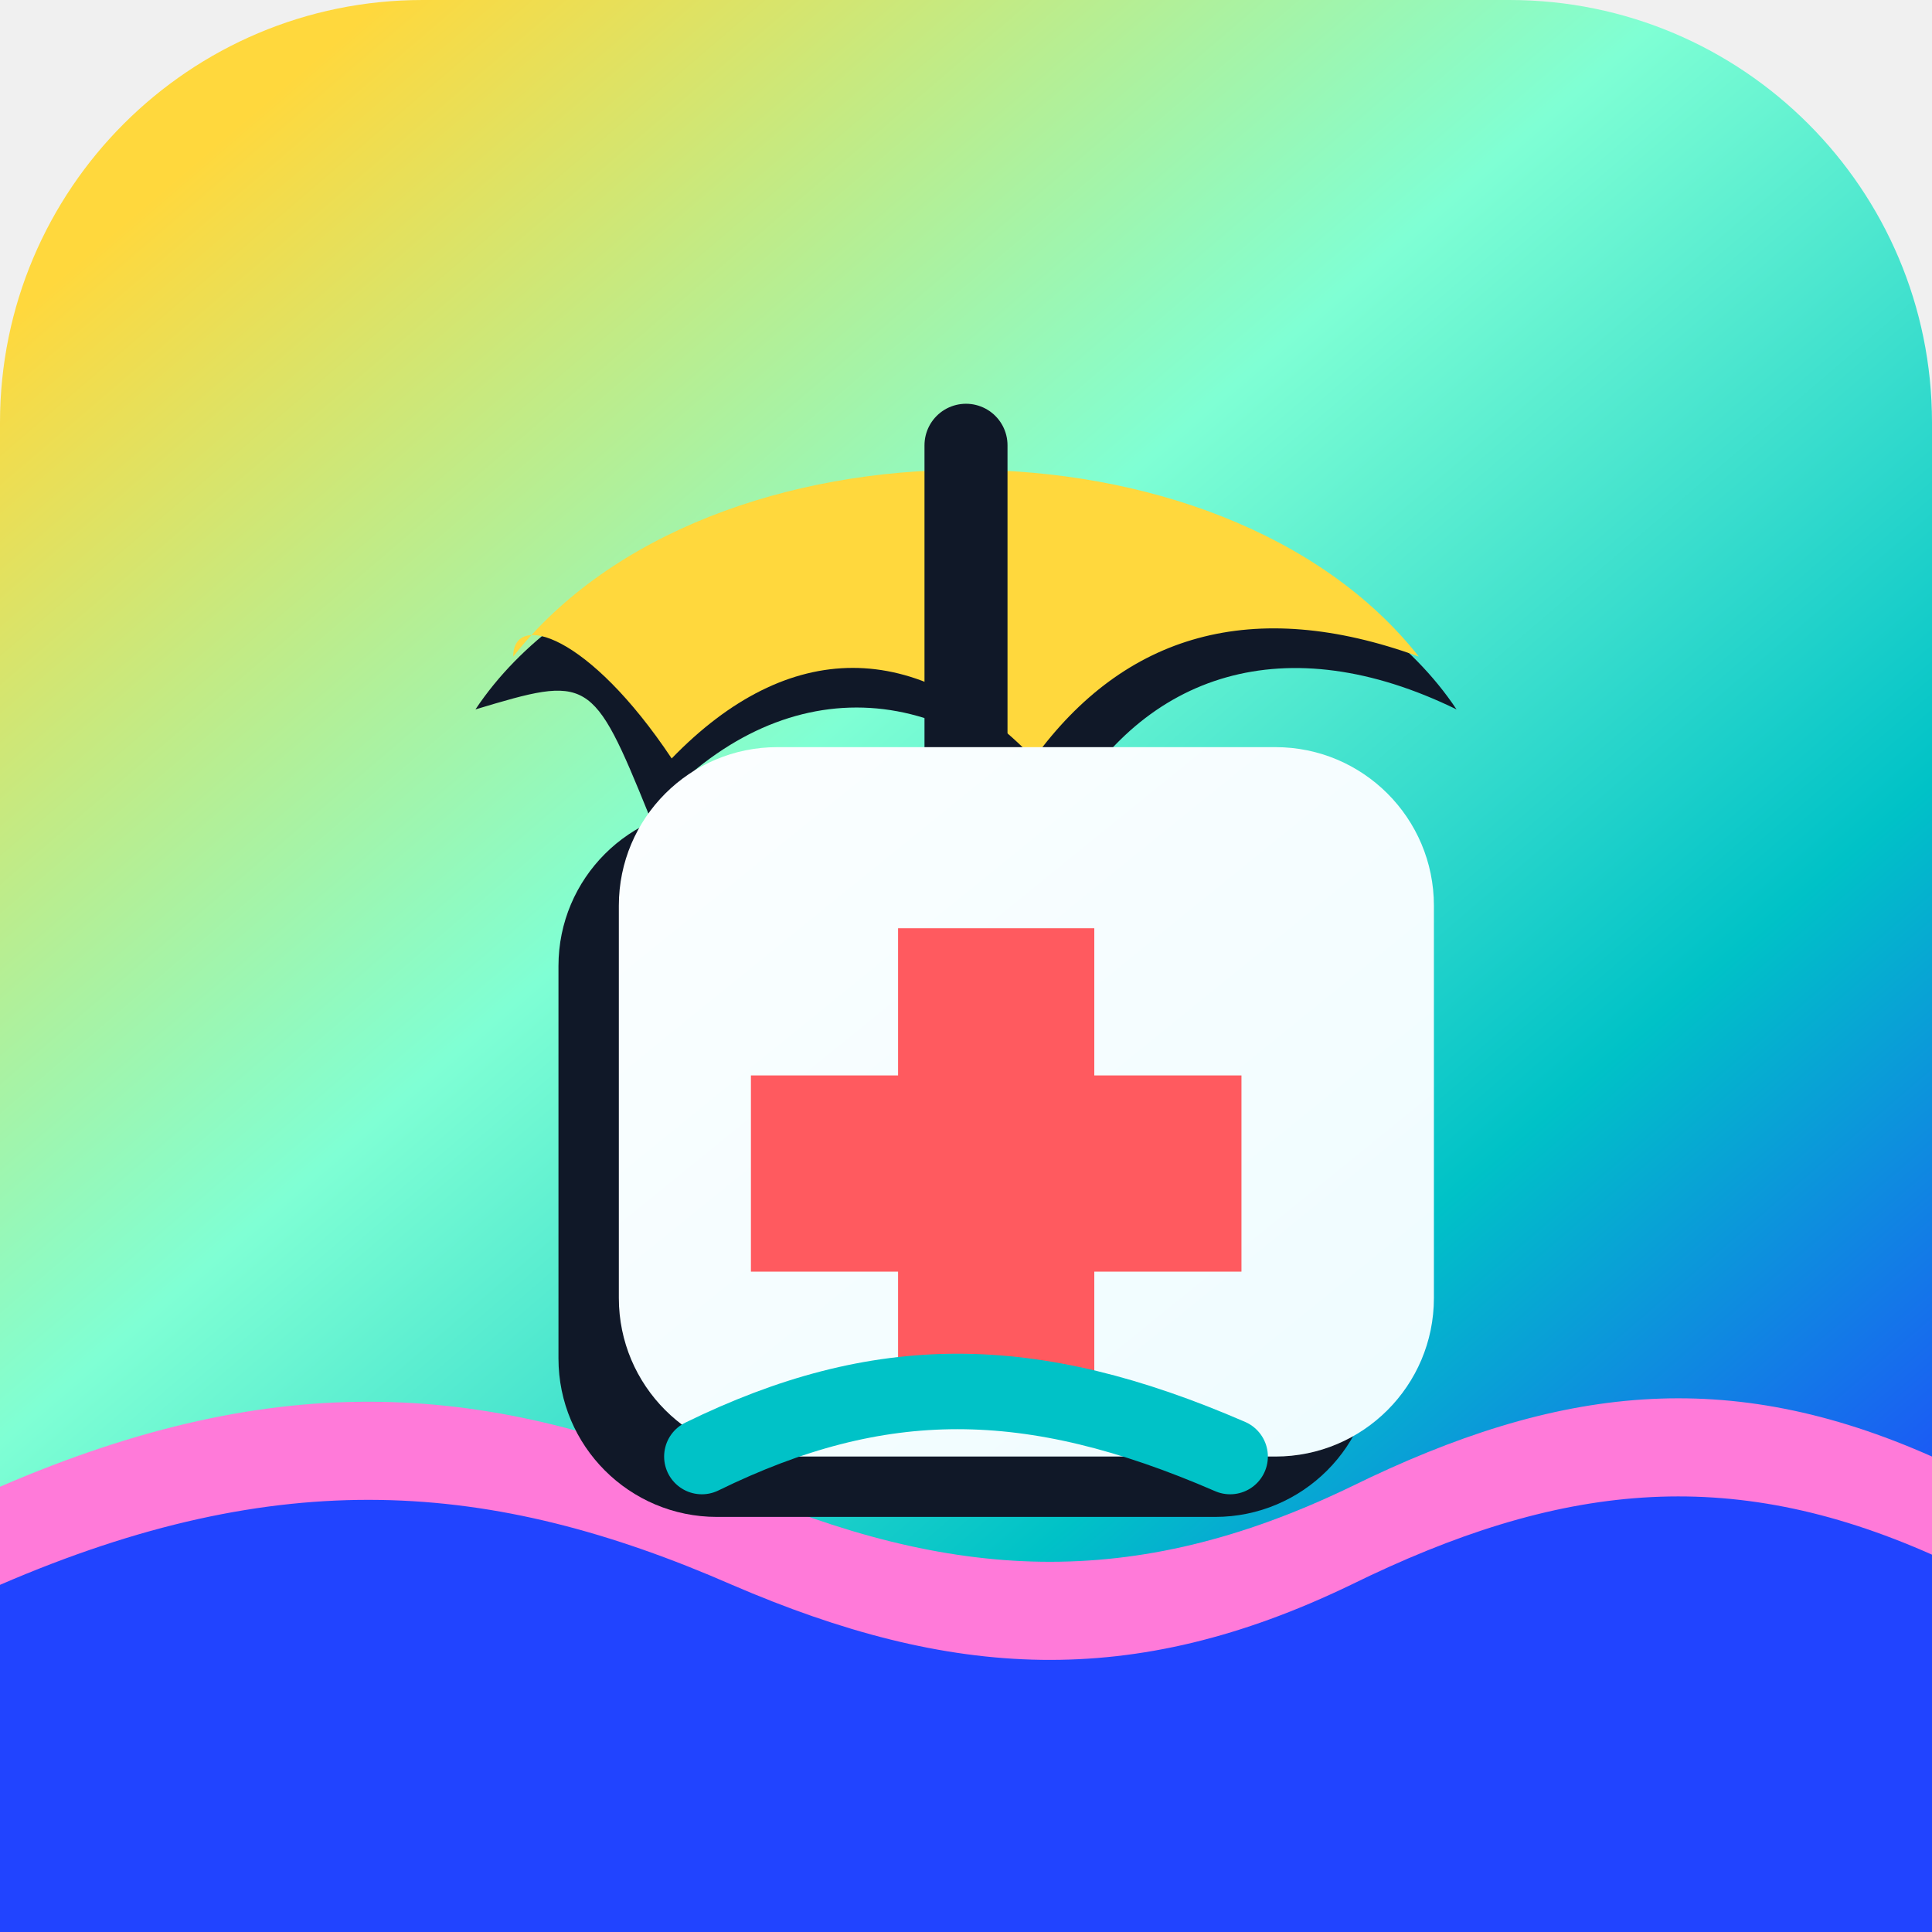
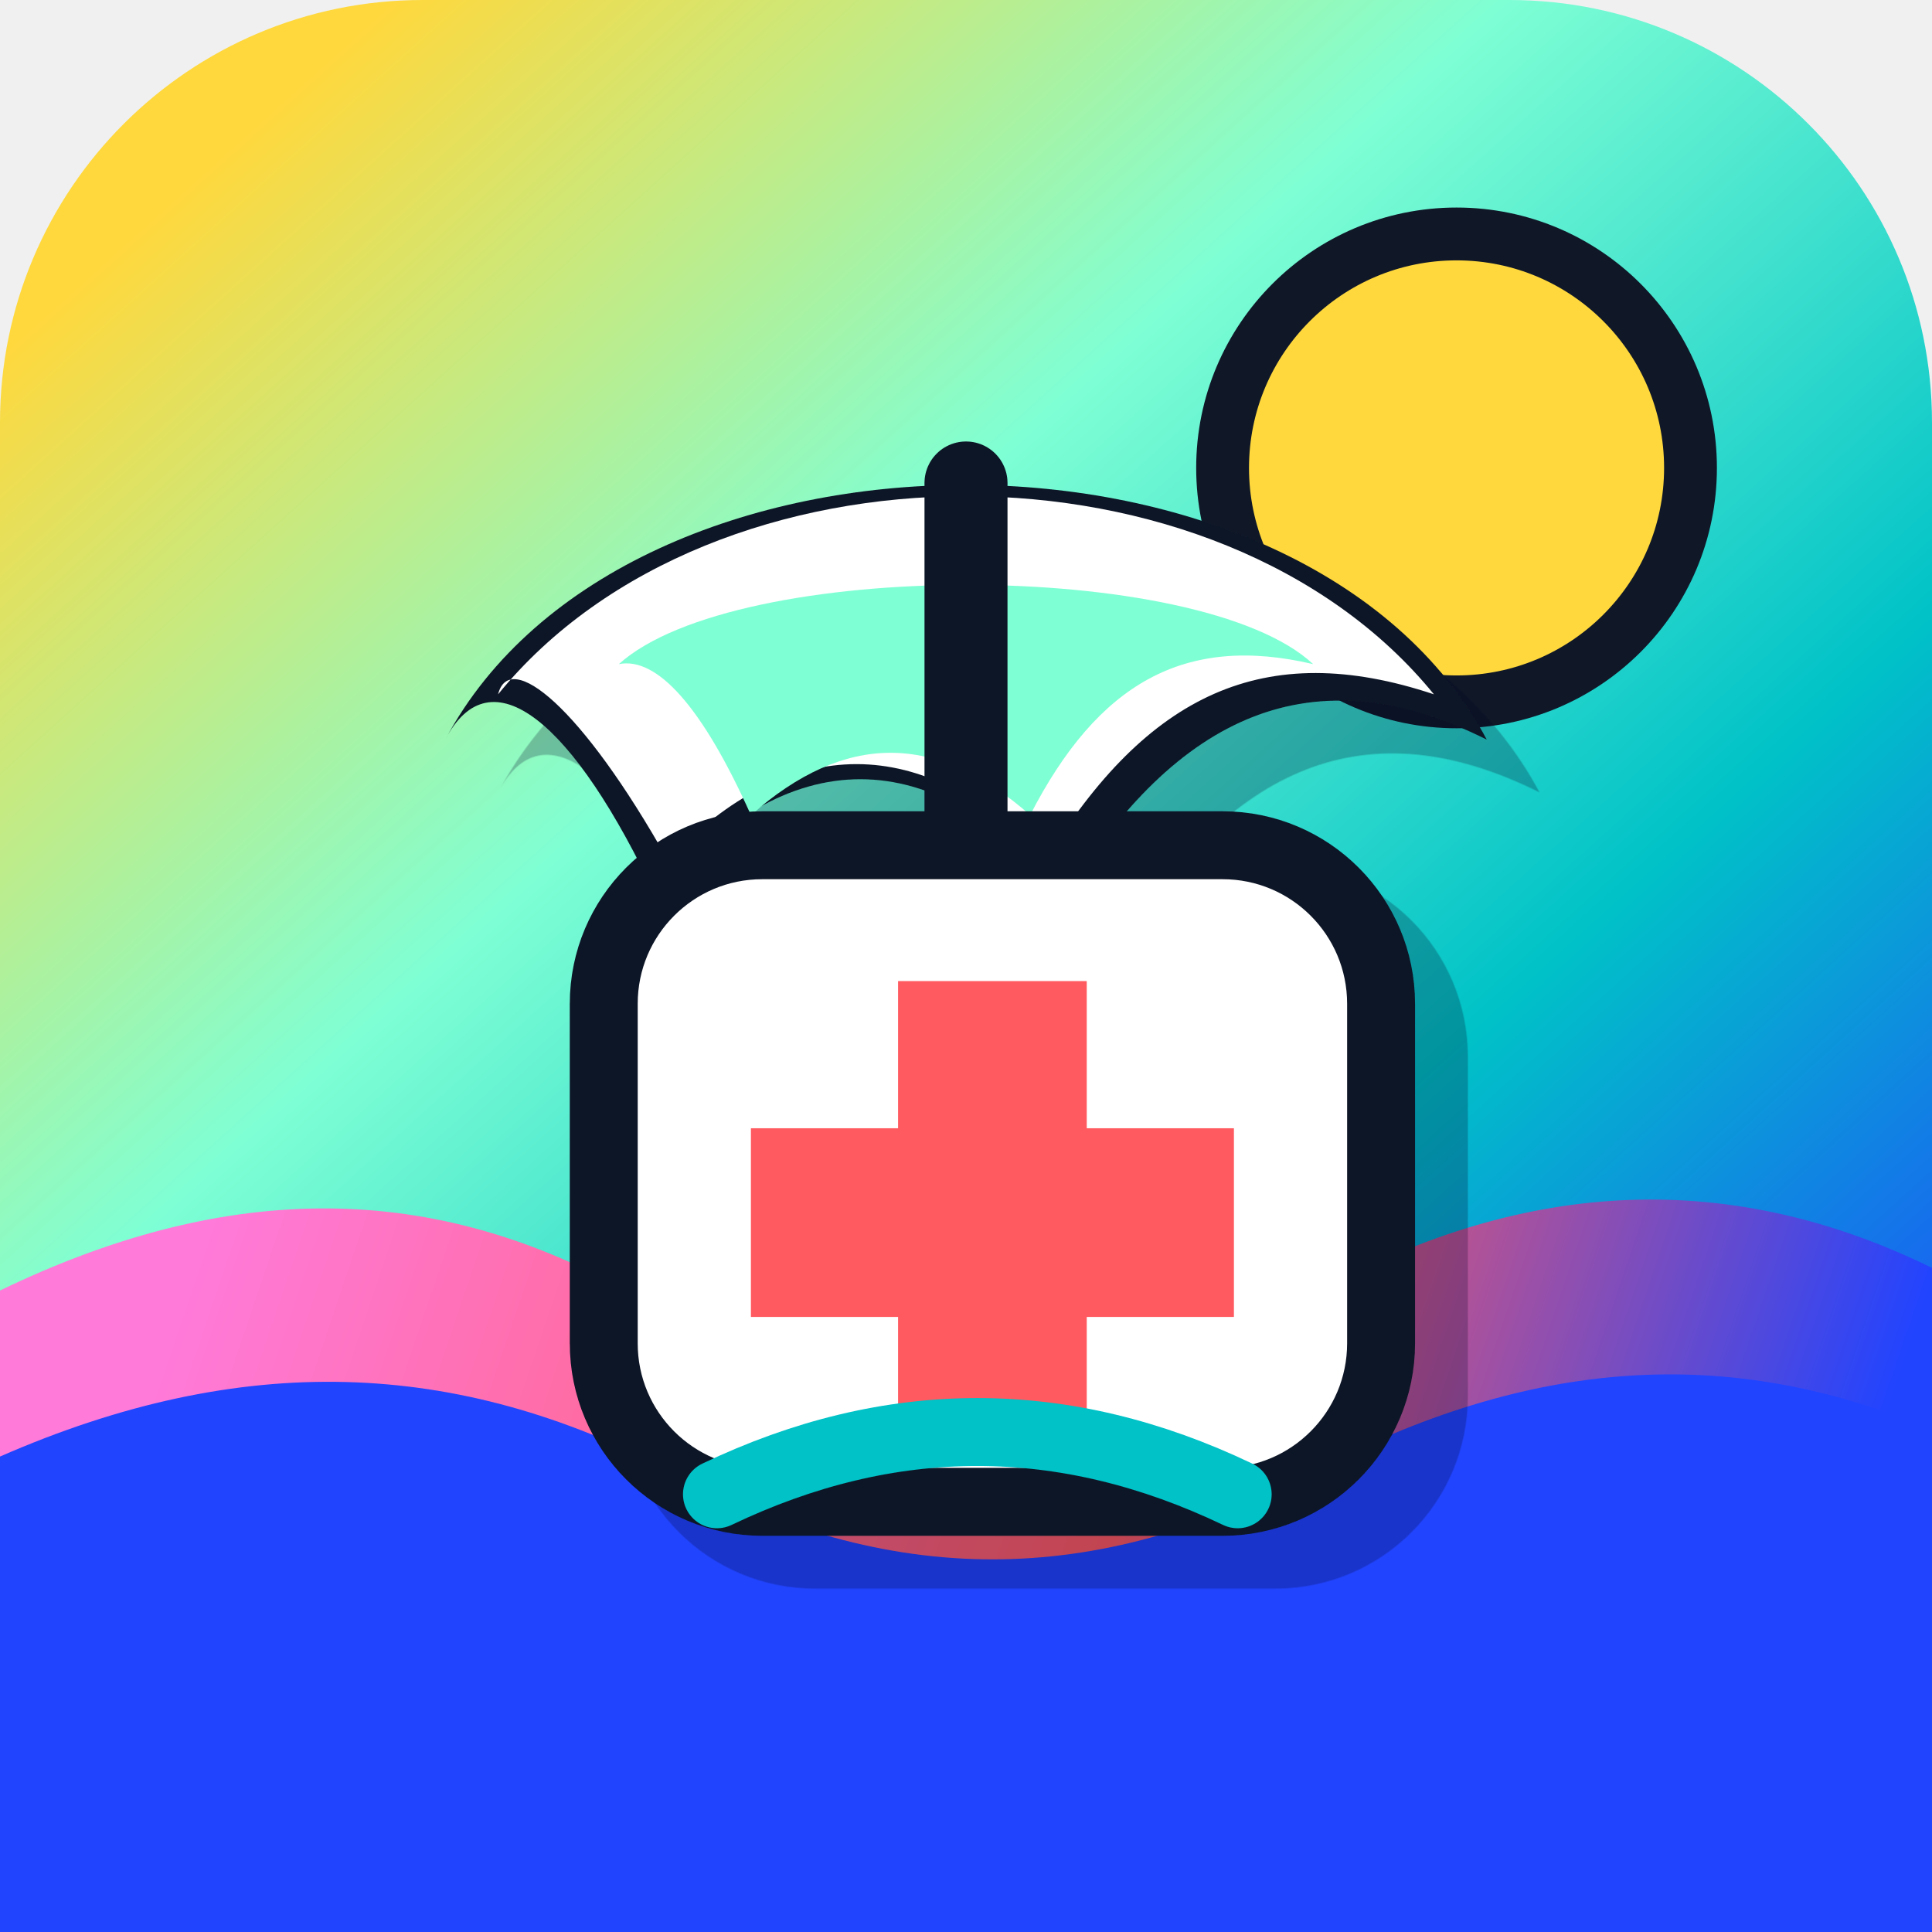
- <svg xmlns="http://www.w3.org/2000/svg" viewBox="0 0 512 512">
+ <svg xmlns="http://www.w3.org/2000/svg" viewBox="0 0 512 512" role="img" aria-label="Nurse on the Beach logo">
  <defs>
-     <linearGradient id="bg" x1="64" y1="32" x2="448" y2="480" gradientUnits="userSpaceOnUse">
+     <linearGradient id="bg" x1="62" y1="38" x2="450" y2="468" gradientUnits="userSpaceOnUse">
      <stop offset="0" stop-color="#ffd83d" />
-       <stop offset=".38" stop-color="#7fffd4" />
-       <stop offset=".72" stop-color="#00c2c7" />
+       <stop offset=".34" stop-color="#7fffd4" />
+       <stop offset=".68" stop-color="#00c2c7" />
      <stop offset="1" stop-color="#2144ff" />
    </linearGradient>
-     <linearGradient id="card" x1="154" y1="122" x2="360" y2="376" gradientUnits="userSpaceOnUse">
-       <stop offset="0" stop-color="#ffffff" />
-       <stop offset="1" stop-color="#effcff" />
+     <linearGradient id="wave" x1="58" y1="318" x2="472" y2="458" gradientUnits="userSpaceOnUse">
+       <stop offset="0" stop-color="#ff7ad9" />
+       <stop offset=".58" stop-color="#ff5a5f" />
+       <stop offset="1" stop-color="#2144ff" />
    </linearGradient>
+     <filter id="lift" x="-20%" y="-20%" width="140%" height="140%">
+       <feDropShadow dx="14" dy="14" stdDeviation="0" flood-color="#101828" flood-opacity=".24" />
+     </filter>
  </defs>
  <rect width="512" height="512" rx="112" fill="url(#bg)" />
-   <path d="M0 394c74-32 130-28 194 0 58 25 106 28 164 0 55-27 100-32 154-8v126H0V394Z" fill="#ff7ad9" />
-   <path d="M0 420c74-32 130-28 194 0 58 25 106 28 164 0 55-27 100-32 154-8v100H0V420Z" fill="#2144ff" />
-   <path d="M126 188c48-72 212-72 260 0-45-22-83-10-104 28-33-38-77-38-110 0-15-37-16-37-46-28Z" fill="#101828" />
-   <path d="M136 174c52-66 188-66 240 0-44-16-78-6-102 27-31-32-65-32-96 0-22-33-42-39-42-27Z" fill="#ffd83d" />
-   <path d="M256 118v190" fill="none" stroke="#101828" stroke-width="22" stroke-linecap="round" />
-   <rect x="148" y="214" width="216" height="188" rx="42" fill="#101828" />
-   <rect x="164" y="198" width="216" height="188" rx="42" fill="url(#card)" />
-   <path d="M238 246h52v39h39v52h-39v39h-52v-39h-39v-52h39v-39Z" fill="#ff5a5f" />
-   <path d="M186 386c47-23 87-23 140 0" fill="none" stroke="#00c2c7" stroke-width="20" stroke-linecap="round" />
+   <circle cx="386" cy="124" r="62" fill="#ffd83d" stroke="#101828" stroke-width="14" />
+   <path d="M0 342c58-28 112-30 166 0 61 34 122 34 184 0 55-30 109-32 162-6v176H0V342Z" fill="url(#wave)" />
+   <path d="M0 386c64-28 121-26 178 4 58 31 112 31 170 0 57-30 110-34 164-11v133H0V386Z" fill="#2144ff" />
+   <g filter="url(#lift)">
+     <path d="M118 196C166 106 346 106 394 196c-46-23-82-7-112 42-34-42-74-42-108 0-22-47-44-65-56-42Z" fill="#101828" />
+     <path d="M132 184c57-70 191-70 248 0-45-15-76 0-103 44-32-34-68-34-100 0-23-41-42-56-45-44Z" fill="#ffffff" />
+     <path d="M164 176c31-28 154-28 184 0-34-8-57 5-75 40-25-22-49-22-74 0-13-29-25-42-35-40Z" fill="#7fffd4" />
+     <path d="M256 128v226" fill="none" stroke="#101828" stroke-width="22" stroke-linecap="round" />
+     <rect x="160" y="224" width="206" height="174" rx="42" fill="#ffffff" stroke="#101828" stroke-width="18" />
+     <path d="M238 260h50v39h39v50h-39v39h-50v-39h-39v-50h39v-39Z" fill="#ff5a5f" />
+     <path d="M190 396c46-22 92-22 138 0" fill="none" stroke="#00c2c7" stroke-width="18" stroke-linecap="round" />
+   </g>
</svg>
